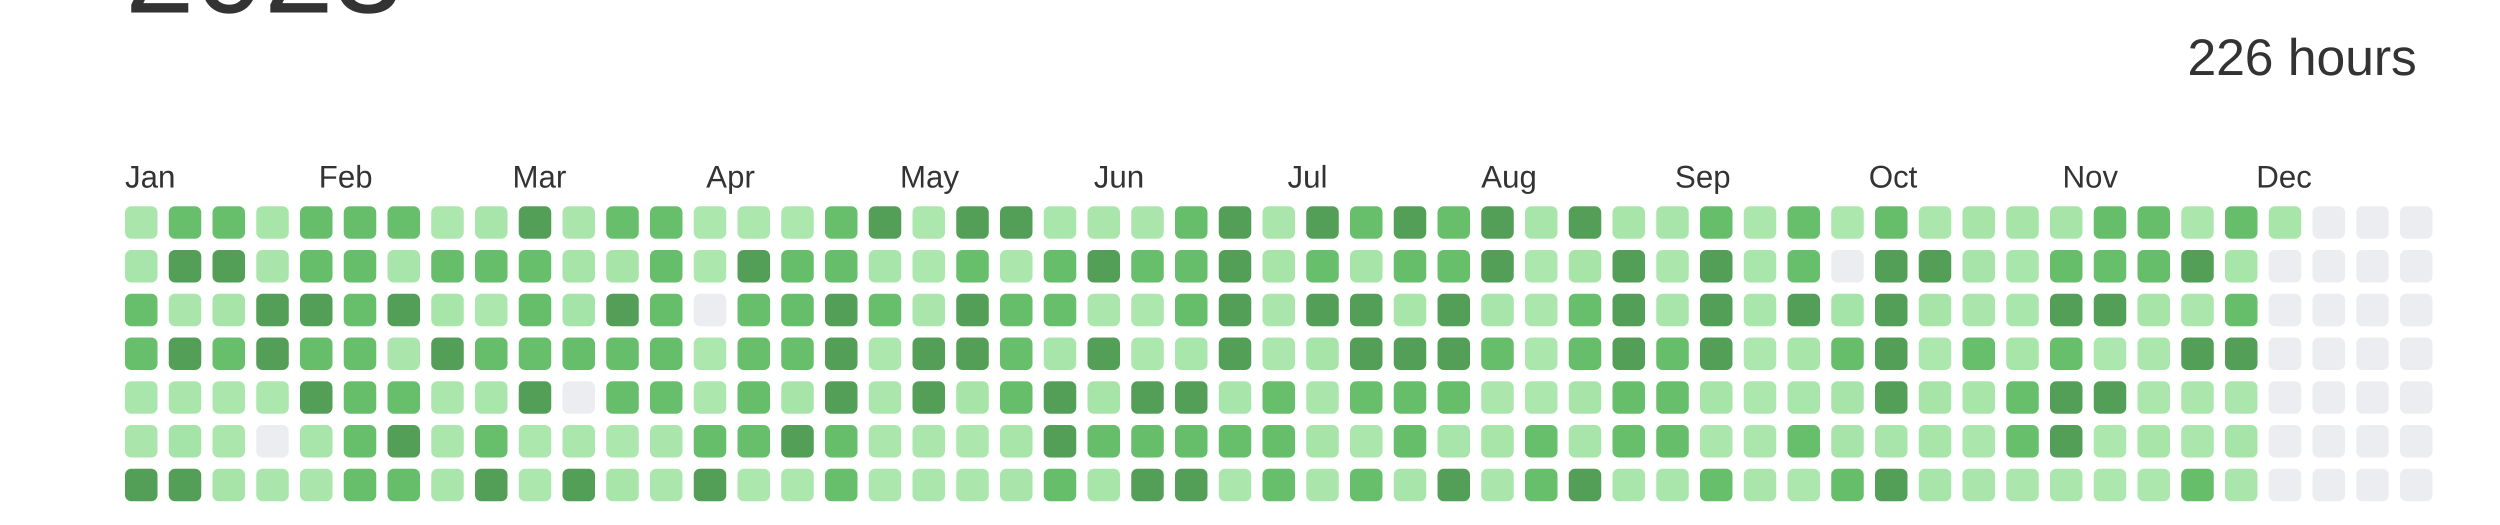
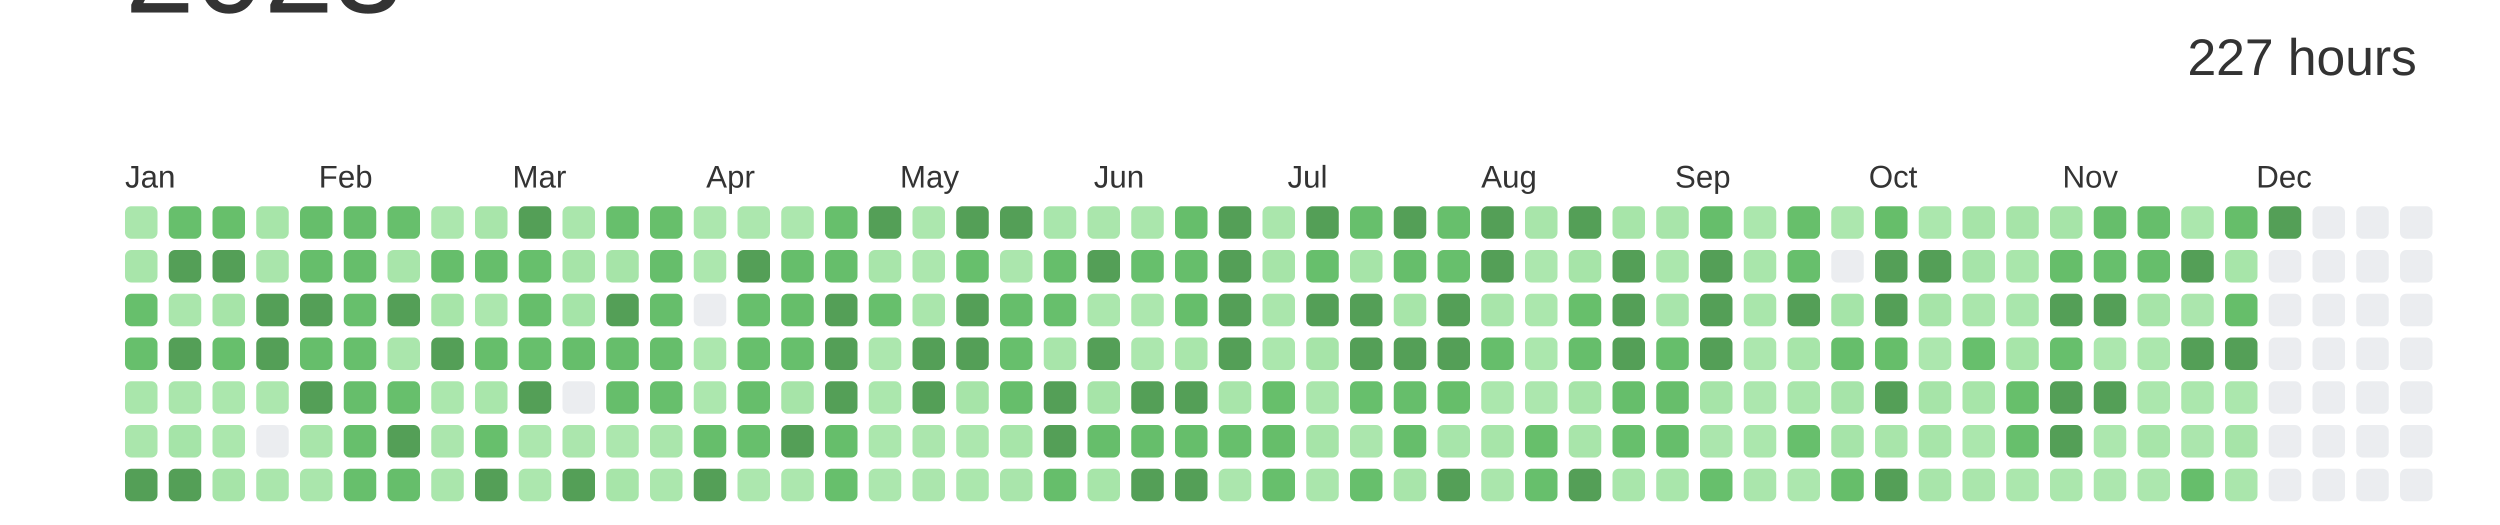
<svg xmlns="http://www.w3.org/2000/svg" baseProfile="full" height="42mm" version="1.1" viewBox="0,0,200,42" width="200mm">
  <defs />
  <rect fill="#ffffff" height="42" width="200" x="0" y="0" />
  <text alignment-baseline="hanging" fill="#333333" style="font-size:10.0px; font-family:Arial;" x="10" y="1">2023</text>
-   <text alignment-baseline="hanging" fill="#333333" style="font-size:4.125px; font-family:Arial;" x="175" y="6">226 hours</text>
+   <text alignment-baseline="hanging" fill="#333333" style="font-size:4.125px; font-family:Arial;" x="175" y="6">227 hours</text>
  <text fill="#333333" style="font-size:2.5px; font-family:Arial" x="10.0" y="15">Jan</text>
  <text fill="#333333" style="font-size:2.5px; font-family:Arial" x="25.5" y="15">Feb</text>
  <text fill="#333333" style="font-size:2.5px; font-family:Arial" x="41.0" y="15">Mar</text>
  <text fill="#333333" style="font-size:2.5px; font-family:Arial" x="56.5" y="15">Apr</text>
  <text fill="#333333" style="font-size:2.5px; font-family:Arial" x="72.0" y="15">May</text>
  <text fill="#333333" style="font-size:2.5px; font-family:Arial" x="87.5" y="15">Jun</text>
  <text fill="#333333" style="font-size:2.5px; font-family:Arial" x="103.0" y="15">Jul</text>
  <text fill="#333333" style="font-size:2.5px; font-family:Arial" x="118.5" y="15">Aug</text>
  <text fill="#333333" style="font-size:2.5px; font-family:Arial" x="134.0" y="15">Sep</text>
  <text fill="#333333" style="font-size:2.5px; font-family:Arial" x="149.5" y="15">Oct</text>
  <text fill="#333333" style="font-size:2.5px; font-family:Arial" x="165.0" y="15">Nov</text>
  <text fill="#333333" style="font-size:2.5px; font-family:Arial" x="180.5" y="15">Dec</text>
  <rect fill="#aae6ac" height="2.6" rx="0.5" ry="0.5" width="2.6" x="10.0" y="16.5" />
  <rect fill="#a8e5aa" height="2.6" rx="0.5" ry="0.5" width="2.6" x="10.0" y="20.0" />
  <rect fill="#67bf6c" height="2.6" rx="0.5" ry="0.5" width="2.6" x="10.0" y="23.5" />
  <rect fill="#67bf6c" height="2.6" rx="0.5" ry="0.5" width="2.6" x="10.0" y="27.0" />
  <rect fill="#a9e6ab" height="2.6" rx="0.5" ry="0.5" width="2.6" x="10.0" y="30.5" />
  <rect fill="#aae6ac" height="2.6" rx="0.5" ry="0.5" width="2.6" x="10.0" y="34.0" />
  <rect fill="#549F57" height="2.6" rx="0.5" ry="0.5" width="2.6" x="10.0" y="37.5" />
  <rect fill="#67bf6c" height="2.6" rx="0.5" ry="0.5" width="2.6" x="13.5" y="16.5" />
  <rect fill="#549F57" height="2.6" rx="0.5" ry="0.5" width="2.6" x="13.5" y="20.0" />
  <rect fill="#aae6ac" height="2.6" rx="0.5" ry="0.5" width="2.6" x="13.5" y="23.5" />
  <rect fill="#549F57" height="2.6" rx="0.5" ry="0.5" width="2.6" x="13.5" y="27.0" />
  <rect fill="#aae6ac" height="2.6" rx="0.5" ry="0.5" width="2.6" x="13.5" y="30.5" />
  <rect fill="#a5e4a8" height="2.6" rx="0.5" ry="0.5" width="2.6" x="13.5" y="34.0" />
  <rect fill="#549F57" height="2.6" rx="0.5" ry="0.5" width="2.6" x="13.5" y="37.5" />
  <rect fill="#67bf6b" height="2.6" rx="0.5" ry="0.5" width="2.6" x="17.0" y="16.5" />
  <rect fill="#549F57" height="2.6" rx="0.5" ry="0.5" width="2.6" x="17.0" y="20.0" />
  <rect fill="#a6e4a8" height="2.6" rx="0.5" ry="0.5" width="2.6" x="17.0" y="23.5" />
  <rect fill="#67bf6c" height="2.6" rx="0.5" ry="0.5" width="2.6" x="17.0" y="27.0" />
  <rect fill="#abe7ad" height="2.6" rx="0.5" ry="0.5" width="2.6" x="17.0" y="30.5" />
  <rect fill="#abe7ad" height="2.6" rx="0.5" ry="0.5" width="2.6" x="17.0" y="34.0" />
  <rect fill="#a6e4a8" height="2.6" rx="0.5" ry="0.5" width="2.6" x="17.0" y="37.5" />
  <rect fill="#a7e5a9" height="2.6" rx="0.5" ry="0.5" width="2.6" x="20.5" y="16.5" />
  <rect fill="#a9e5ab" height="2.6" rx="0.5" ry="0.5" width="2.6" x="20.5" y="20.0" />
  <rect fill="#549F57" height="2.6" rx="0.5" ry="0.5" width="2.6" x="20.5" y="23.5" />
  <rect fill="#549F57" height="2.6" rx="0.5" ry="0.5" width="2.6" x="20.5" y="27.0" />
  <rect fill="#ace7ae" height="2.6" rx="0.5" ry="0.5" width="2.6" x="20.5" y="30.5" />
  <rect fill="#EBEDF0" height="2.6" rx="0.5" ry="0.5" width="2.6" x="20.5" y="34.0" />
  <rect fill="#aae6ac" height="2.6" rx="0.5" ry="0.5" width="2.6" x="20.5" y="37.5" />
  <rect fill="#66be6b" height="2.6" rx="0.5" ry="0.5" width="2.6" x="24.0" y="16.5" />
  <rect fill="#66be6b" height="2.6" rx="0.5" ry="0.5" width="2.6" x="24.0" y="20.0" />
  <rect fill="#549F57" height="2.6" rx="0.5" ry="0.5" width="2.6" x="24.0" y="23.5" />
  <rect fill="#66be6b" height="2.6" rx="0.5" ry="0.5" width="2.6" x="24.0" y="27.0" />
  <rect fill="#549F57" height="2.6" rx="0.5" ry="0.5" width="2.6" x="24.0" y="30.5" />
  <rect fill="#a8e5aa" height="2.6" rx="0.5" ry="0.5" width="2.6" x="24.0" y="34.0" />
  <rect fill="#aae6ac" height="2.6" rx="0.5" ry="0.5" width="2.6" x="24.0" y="37.5" />
  <rect fill="#66be6b" height="2.6" rx="0.5" ry="0.5" width="2.6" x="27.5" y="16.5" />
  <rect fill="#66be6b" height="2.6" rx="0.5" ry="0.5" width="2.6" x="27.5" y="20.0" />
  <rect fill="#67bf6c" height="2.6" rx="0.5" ry="0.5" width="2.6" x="27.5" y="23.5" />
  <rect fill="#67bf6c" height="2.6" rx="0.5" ry="0.5" width="2.6" x="27.5" y="27.0" />
  <rect fill="#66be6b" height="2.6" rx="0.5" ry="0.5" width="2.6" x="27.5" y="30.5" />
  <rect fill="#67bf6c" height="2.6" rx="0.5" ry="0.5" width="2.6" x="27.5" y="34.0" />
  <rect fill="#67bf6c" height="2.6" rx="0.5" ry="0.5" width="2.6" x="27.5" y="37.5" />
  <rect fill="#67bf6c" height="2.6" rx="0.5" ry="0.5" width="2.6" x="31.0" y="16.5" />
  <rect fill="#a8e5aa" height="2.6" rx="0.5" ry="0.5" width="2.6" x="31.0" y="20.0" />
  <rect fill="#549F57" height="2.6" rx="0.5" ry="0.5" width="2.6" x="31.0" y="23.5" />
  <rect fill="#aae6ac" height="2.6" rx="0.5" ry="0.5" width="2.6" x="31.0" y="27.0" />
  <rect fill="#67bf6c" height="2.6" rx="0.5" ry="0.5" width="2.6" x="31.0" y="30.5" />
  <rect fill="#549F57" height="2.6" rx="0.5" ry="0.5" width="2.6" x="31.0" y="34.0" />
  <rect fill="#66be6b" height="2.6" rx="0.5" ry="0.5" width="2.6" x="31.0" y="37.5" />
  <rect fill="#ace7ae" height="2.6" rx="0.5" ry="0.5" width="2.6" x="34.5" y="16.5" />
  <rect fill="#66be6b" height="2.6" rx="0.5" ry="0.5" width="2.6" x="34.5" y="20.0" />
  <rect fill="#a7e5a9" height="2.6" rx="0.5" ry="0.5" width="2.6" x="34.5" y="23.5" />
  <rect fill="#549F57" height="2.6" rx="0.5" ry="0.5" width="2.6" x="34.5" y="27.0" />
  <rect fill="#abe7ad" height="2.6" rx="0.5" ry="0.5" width="2.6" x="34.5" y="30.5" />
  <rect fill="#abe6ad" height="2.6" rx="0.5" ry="0.5" width="2.6" x="34.5" y="34.0" />
  <rect fill="#aae6ac" height="2.6" rx="0.5" ry="0.5" width="2.6" x="34.5" y="37.5" />
  <rect fill="#a8e5aa" height="2.6" rx="0.5" ry="0.5" width="2.6" x="38.0" y="16.5" />
  <rect fill="#66be6b" height="2.6" rx="0.5" ry="0.5" width="2.6" x="38.0" y="20.0" />
  <rect fill="#ace7ae" height="2.6" rx="0.5" ry="0.5" width="2.6" x="38.0" y="23.5" />
  <rect fill="#66be6b" height="2.6" rx="0.5" ry="0.5" width="2.6" x="38.0" y="27.0" />
  <rect fill="#a9e6ab" height="2.6" rx="0.5" ry="0.5" width="2.6" x="38.0" y="30.5" />
  <rect fill="#67bf6c" height="2.6" rx="0.5" ry="0.5" width="2.6" x="38.0" y="34.0" />
  <rect fill="#549F57" height="2.6" rx="0.5" ry="0.5" width="2.6" x="38.0" y="37.5" />
  <rect fill="#549F57" height="2.6" rx="0.5" ry="0.5" width="2.6" x="41.5" y="16.5" />
  <rect fill="#67bf6c" height="2.6" rx="0.5" ry="0.5" width="2.6" x="41.5" y="20.0" />
  <rect fill="#66be6b" height="2.6" rx="0.5" ry="0.5" width="2.6" x="41.5" y="23.5" />
  <rect fill="#67bf6c" height="2.6" rx="0.5" ry="0.5" width="2.6" x="41.5" y="27.0" />
  <rect fill="#549F57" height="2.6" rx="0.5" ry="0.5" width="2.6" x="41.5" y="30.5" />
  <rect fill="#ace7ae" height="2.6" rx="0.5" ry="0.5" width="2.6" x="41.5" y="34.0" />
  <rect fill="#ace7ae" height="2.6" rx="0.5" ry="0.5" width="2.6" x="41.5" y="37.5" />
  <rect fill="#aae6ac" height="2.6" rx="0.5" ry="0.5" width="2.6" x="45.0" y="16.5" />
  <rect fill="#a6e4a8" height="2.6" rx="0.5" ry="0.5" width="2.6" x="45.0" y="20.0" />
  <rect fill="#a5e4a8" height="2.6" rx="0.5" ry="0.5" width="2.6" x="45.0" y="23.5" />
  <rect fill="#66be6b" height="2.6" rx="0.5" ry="0.5" width="2.6" x="45.0" y="27.0" />
  <rect fill="#EBEDF0" height="2.6" rx="0.5" ry="0.5" width="2.6" x="45.0" y="30.5" />
  <rect fill="#abe6ad" height="2.6" rx="0.5" ry="0.5" width="2.6" x="45.0" y="34.0" />
  <rect fill="#549F57" height="2.6" rx="0.5" ry="0.5" width="2.6" x="45.0" y="37.5" />
  <rect fill="#67bf6c" height="2.6" rx="0.5" ry="0.5" width="2.6" x="48.5" y="16.5" />
  <rect fill="#a6e4a8" height="2.6" rx="0.5" ry="0.5" width="2.6" x="48.5" y="20.0" />
  <rect fill="#549F57" height="2.6" rx="0.5" ry="0.5" width="2.6" x="48.5" y="23.5" />
  <rect fill="#66be6b" height="2.6" rx="0.5" ry="0.5" width="2.6" x="48.5" y="27.0" />
  <rect fill="#66be6b" height="2.6" rx="0.5" ry="0.5" width="2.6" x="48.5" y="30.5" />
  <rect fill="#ace7ae" height="2.6" rx="0.5" ry="0.5" width="2.6" x="48.5" y="34.0" />
  <rect fill="#a7e5a9" height="2.6" rx="0.5" ry="0.5" width="2.6" x="48.5" y="37.5" />
  <rect fill="#67bf6b" height="2.6" rx="0.5" ry="0.5" width="2.6" x="52.0" y="16.5" />
  <rect fill="#66be6b" height="2.6" rx="0.5" ry="0.5" width="2.6" x="52.0" y="20.0" />
  <rect fill="#66be6b" height="2.6" rx="0.5" ry="0.5" width="2.6" x="52.0" y="23.5" />
  <rect fill="#66be6b" height="2.6" rx="0.5" ry="0.5" width="2.6" x="52.0" y="27.0" />
  <rect fill="#67bf6c" height="2.6" rx="0.5" ry="0.5" width="2.6" x="52.0" y="30.5" />
  <rect fill="#aae6ac" height="2.6" rx="0.5" ry="0.5" width="2.6" x="52.0" y="34.0" />
  <rect fill="#abe7ad" height="2.6" rx="0.5" ry="0.5" width="2.6" x="52.0" y="37.5" />
  <rect fill="#ace7ae" height="2.6" rx="0.5" ry="0.5" width="2.6" x="55.5" y="16.5" />
  <rect fill="#ace7ae" height="2.6" rx="0.5" ry="0.5" width="2.6" x="55.5" y="20.0" />
  <rect fill="#EBEDF0" height="2.6" rx="0.5" ry="0.5" width="2.6" x="55.5" y="23.5" />
  <rect fill="#ace7ae" height="2.6" rx="0.5" ry="0.5" width="2.6" x="55.5" y="27.0" />
  <rect fill="#ace7ae" height="2.6" rx="0.5" ry="0.5" width="2.6" x="55.5" y="30.5" />
  <rect fill="#66be6b" height="2.6" rx="0.5" ry="0.5" width="2.6" x="55.5" y="34.0" />
  <rect fill="#549F57" height="2.6" rx="0.5" ry="0.5" width="2.6" x="55.5" y="37.5" />
  <rect fill="#ace7ae" height="2.6" rx="0.5" ry="0.5" width="2.6" x="59.0" y="16.5" />
  <rect fill="#549F57" height="2.6" rx="0.5" ry="0.5" width="2.6" x="59.0" y="20.0" />
  <rect fill="#67bf6c" height="2.6" rx="0.5" ry="0.5" width="2.6" x="59.0" y="23.5" />
  <rect fill="#67bf6c" height="2.6" rx="0.5" ry="0.5" width="2.6" x="59.0" y="27.0" />
  <rect fill="#66be6b" height="2.6" rx="0.5" ry="0.5" width="2.6" x="59.0" y="30.5" />
  <rect fill="#67bf6c" height="2.6" rx="0.5" ry="0.5" width="2.6" x="59.0" y="34.0" />
  <rect fill="#ace7ae" height="2.6" rx="0.5" ry="0.5" width="2.6" x="59.0" y="37.5" />
  <rect fill="#ace7ae" height="2.6" rx="0.5" ry="0.5" width="2.6" x="62.5" y="16.5" />
  <rect fill="#66be6b" height="2.6" rx="0.5" ry="0.5" width="2.6" x="62.5" y="20.0" />
  <rect fill="#66be6a" height="2.6" rx="0.5" ry="0.5" width="2.6" x="62.5" y="23.5" />
  <rect fill="#67bf6c" height="2.6" rx="0.5" ry="0.5" width="2.6" x="62.5" y="27.0" />
  <rect fill="#a6e4a8" height="2.6" rx="0.5" ry="0.5" width="2.6" x="62.5" y="30.5" />
  <rect fill="#549F57" height="2.6" rx="0.5" ry="0.5" width="2.6" x="62.5" y="34.0" />
  <rect fill="#ace7ae" height="2.6" rx="0.5" ry="0.5" width="2.6" x="62.5" y="37.5" />
  <rect fill="#67bf6c" height="2.6" rx="0.5" ry="0.5" width="2.6" x="66.0" y="16.5" />
  <rect fill="#66be6b" height="2.6" rx="0.5" ry="0.5" width="2.6" x="66.0" y="20.0" />
  <rect fill="#549F57" height="2.6" rx="0.5" ry="0.5" width="2.6" x="66.0" y="23.5" />
  <rect fill="#549F57" height="2.6" rx="0.5" ry="0.5" width="2.6" x="66.0" y="27.0" />
  <rect fill="#549F57" height="2.6" rx="0.5" ry="0.5" width="2.6" x="66.0" y="30.5" />
  <rect fill="#66be6b" height="2.6" rx="0.5" ry="0.5" width="2.6" x="66.0" y="34.0" />
  <rect fill="#67bf6c" height="2.6" rx="0.5" ry="0.5" width="2.6" x="66.0" y="37.5" />
  <rect fill="#549F57" height="2.6" rx="0.5" ry="0.5" width="2.6" x="69.5" y="16.5" />
  <rect fill="#a8e5aa" height="2.6" rx="0.5" ry="0.5" width="2.6" x="69.5" y="20.0" />
  <rect fill="#67bf6c" height="2.6" rx="0.5" ry="0.5" width="2.6" x="69.5" y="23.5" />
  <rect fill="#ace7ae" height="2.6" rx="0.5" ry="0.5" width="2.6" x="69.5" y="27.0" />
  <rect fill="#abe7ad" height="2.6" rx="0.5" ry="0.5" width="2.6" x="69.5" y="30.5" />
  <rect fill="#abe7ad" height="2.6" rx="0.5" ry="0.5" width="2.6" x="69.5" y="34.0" />
  <rect fill="#ace7ae" height="2.6" rx="0.5" ry="0.5" width="2.6" x="69.5" y="37.5" />
  <rect fill="#ace7ae" height="2.6" rx="0.5" ry="0.5" width="2.6" x="73.0" y="16.5" />
  <rect fill="#ace7ae" height="2.6" rx="0.5" ry="0.5" width="2.6" x="73.0" y="20.0" />
  <rect fill="#aae6ac" height="2.6" rx="0.5" ry="0.5" width="2.6" x="73.0" y="23.5" />
  <rect fill="#549F57" height="2.6" rx="0.5" ry="0.5" width="2.6" x="73.0" y="27.0" />
  <rect fill="#549F57" height="2.6" rx="0.5" ry="0.5" width="2.6" x="73.0" y="30.5" />
  <rect fill="#abe6ad" height="2.6" rx="0.5" ry="0.5" width="2.6" x="73.0" y="34.0" />
  <rect fill="#abe6ad" height="2.6" rx="0.5" ry="0.5" width="2.6" x="73.0" y="37.5" />
  <rect fill="#549F57" height="2.6" rx="0.5" ry="0.5" width="2.6" x="76.5" y="16.5" />
  <rect fill="#67bf6c" height="2.6" rx="0.5" ry="0.5" width="2.6" x="76.5" y="20.0" />
  <rect fill="#549F57" height="2.6" rx="0.5" ry="0.5" width="2.6" x="76.5" y="23.5" />
  <rect fill="#549F57" height="2.6" rx="0.5" ry="0.5" width="2.6" x="76.5" y="27.0" />
  <rect fill="#a6e4a8" height="2.6" rx="0.5" ry="0.5" width="2.6" x="76.5" y="30.5" />
  <rect fill="#ace7ae" height="2.6" rx="0.5" ry="0.5" width="2.6" x="76.5" y="34.0" />
  <rect fill="#abe7ad" height="2.6" rx="0.5" ry="0.5" width="2.6" x="76.5" y="37.5" />
  <rect fill="#549F57" height="2.6" rx="0.5" ry="0.5" width="2.6" x="80.0" y="16.5" />
  <rect fill="#abe6ad" height="2.6" rx="0.5" ry="0.5" width="2.6" x="80.0" y="20.0" />
  <rect fill="#66be6b" height="2.6" rx="0.5" ry="0.5" width="2.6" x="80.0" y="23.5" />
  <rect fill="#67bf6c" height="2.6" rx="0.5" ry="0.5" width="2.6" x="80.0" y="27.0" />
  <rect fill="#66be6b" height="2.6" rx="0.5" ry="0.5" width="2.6" x="80.0" y="30.5" />
  <rect fill="#a7e5a9" height="2.6" rx="0.5" ry="0.5" width="2.6" x="80.0" y="34.0" />
  <rect fill="#a9e5ab" height="2.6" rx="0.5" ry="0.5" width="2.6" x="80.0" y="37.5" />
  <rect fill="#a9e6ac" height="2.6" rx="0.5" ry="0.5" width="2.6" x="83.5" y="16.5" />
  <rect fill="#66be6b" height="2.6" rx="0.5" ry="0.5" width="2.6" x="83.5" y="20.0" />
  <rect fill="#67bf6c" height="2.6" rx="0.5" ry="0.5" width="2.6" x="83.5" y="23.5" />
  <rect fill="#a8e5aa" height="2.6" rx="0.5" ry="0.5" width="2.6" x="83.5" y="27.0" />
  <rect fill="#549F57" height="2.6" rx="0.5" ry="0.5" width="2.6" x="83.5" y="30.5" />
  <rect fill="#549F57" height="2.6" rx="0.5" ry="0.5" width="2.6" x="83.5" y="34.0" />
  <rect fill="#66be6b" height="2.6" rx="0.5" ry="0.5" width="2.6" x="83.5" y="37.5" />
  <rect fill="#aae6ac" height="2.6" rx="0.5" ry="0.5" width="2.6" x="87.0" y="16.5" />
  <rect fill="#549F57" height="2.6" rx="0.5" ry="0.5" width="2.6" x="87.0" y="20.0" />
  <rect fill="#abe7ad" height="2.6" rx="0.5" ry="0.5" width="2.6" x="87.0" y="23.5" />
  <rect fill="#549F57" height="2.6" rx="0.5" ry="0.5" width="2.6" x="87.0" y="27.0" />
  <rect fill="#a6e4a8" height="2.6" rx="0.5" ry="0.5" width="2.6" x="87.0" y="30.5" />
  <rect fill="#66be6b" height="2.6" rx="0.5" ry="0.5" width="2.6" x="87.0" y="34.0" />
  <rect fill="#a7e5a9" height="2.6" rx="0.5" ry="0.5" width="2.6" x="87.0" y="37.5" />
  <rect fill="#aae6ac" height="2.6" rx="0.5" ry="0.5" width="2.6" x="90.5" y="16.5" />
  <rect fill="#67bf6c" height="2.6" rx="0.5" ry="0.5" width="2.6" x="90.5" y="20.0" />
  <rect fill="#ace7ae" height="2.6" rx="0.5" ry="0.5" width="2.6" x="90.5" y="23.5" />
  <rect fill="#ace7ae" height="2.6" rx="0.5" ry="0.5" width="2.6" x="90.5" y="27.0" />
  <rect fill="#549F57" height="2.6" rx="0.5" ry="0.5" width="2.6" x="90.5" y="30.5" />
  <rect fill="#66be6b" height="2.6" rx="0.5" ry="0.5" width="2.6" x="90.5" y="34.0" />
  <rect fill="#549F57" height="2.6" rx="0.5" ry="0.5" width="2.6" x="90.5" y="37.5" />
  <rect fill="#66be6b" height="2.6" rx="0.5" ry="0.5" width="2.6" x="94.0" y="16.5" />
  <rect fill="#66be6b" height="2.6" rx="0.5" ry="0.5" width="2.6" x="94.0" y="20.0" />
  <rect fill="#66be6b" height="2.6" rx="0.5" ry="0.5" width="2.6" x="94.0" y="23.5" />
  <rect fill="#a9e6ab" height="2.6" rx="0.5" ry="0.5" width="2.6" x="94.0" y="27.0" />
  <rect fill="#549F57" height="2.6" rx="0.5" ry="0.5" width="2.6" x="94.0" y="30.5" />
  <rect fill="#66be6b" height="2.6" rx="0.5" ry="0.5" width="2.6" x="94.0" y="34.0" />
  <rect fill="#549F57" height="2.6" rx="0.5" ry="0.5" width="2.6" x="94.0" y="37.5" />
  <rect fill="#549F57" height="2.6" rx="0.5" ry="0.5" width="2.6" x="97.5" y="16.5" />
  <rect fill="#549F57" height="2.6" rx="0.5" ry="0.5" width="2.6" x="97.5" y="20.0" />
  <rect fill="#549F57" height="2.6" rx="0.5" ry="0.5" width="2.6" x="97.5" y="23.5" />
  <rect fill="#549F57" height="2.6" rx="0.5" ry="0.5" width="2.6" x="97.5" y="27.0" />
  <rect fill="#a8e5aa" height="2.6" rx="0.5" ry="0.5" width="2.6" x="97.5" y="30.5" />
  <rect fill="#67bf6c" height="2.6" rx="0.5" ry="0.5" width="2.6" x="97.5" y="34.0" />
  <rect fill="#abe6ad" height="2.6" rx="0.5" ry="0.5" width="2.6" x="97.5" y="37.5" />
  <rect fill="#aae6ac" height="2.6" rx="0.5" ry="0.5" width="2.6" x="101.0" y="16.5" />
  <rect fill="#a6e4a8" height="2.6" rx="0.5" ry="0.5" width="2.6" x="101.0" y="20.0" />
  <rect fill="#aae6ac" height="2.6" rx="0.5" ry="0.5" width="2.6" x="101.0" y="23.5" />
  <rect fill="#abe7ad" height="2.6" rx="0.5" ry="0.5" width="2.6" x="101.0" y="27.0" />
  <rect fill="#67bf6b" height="2.6" rx="0.5" ry="0.5" width="2.6" x="101.0" y="30.5" />
  <rect fill="#66be6a" height="2.6" rx="0.5" ry="0.5" width="2.6" x="101.0" y="34.0" />
  <rect fill="#67bf6c" height="2.6" rx="0.5" ry="0.5" width="2.6" x="101.0" y="37.5" />
  <rect fill="#549F57" height="2.6" rx="0.5" ry="0.5" width="2.6" x="104.5" y="16.5" />
  <rect fill="#67bf6c" height="2.6" rx="0.5" ry="0.5" width="2.6" x="104.5" y="20.0" />
  <rect fill="#549F57" height="2.6" rx="0.5" ry="0.5" width="2.6" x="104.5" y="23.5" />
  <rect fill="#a6e4a8" height="2.6" rx="0.5" ry="0.5" width="2.6" x="104.5" y="27.0" />
  <rect fill="#aae6ac" height="2.6" rx="0.5" ry="0.5" width="2.6" x="104.5" y="30.5" />
  <rect fill="#a6e4a8" height="2.6" rx="0.5" ry="0.5" width="2.6" x="104.5" y="34.0" />
  <rect fill="#aae6ac" height="2.6" rx="0.5" ry="0.5" width="2.6" x="104.5" y="37.5" />
  <rect fill="#67bf6c" height="2.6" rx="0.5" ry="0.5" width="2.6" x="108.0" y="16.5" />
  <rect fill="#a6e4a8" height="2.6" rx="0.5" ry="0.5" width="2.6" x="108.0" y="20.0" />
  <rect fill="#549F57" height="2.6" rx="0.5" ry="0.5" width="2.6" x="108.0" y="23.5" />
  <rect fill="#549F57" height="2.6" rx="0.5" ry="0.5" width="2.6" x="108.0" y="27.0" />
  <rect fill="#67bf6c" height="2.6" rx="0.5" ry="0.5" width="2.6" x="108.0" y="30.5" />
  <rect fill="#abe6ad" height="2.6" rx="0.5" ry="0.5" width="2.6" x="108.0" y="34.0" />
  <rect fill="#67bf6c" height="2.6" rx="0.5" ry="0.5" width="2.6" x="108.0" y="37.5" />
  <rect fill="#549F57" height="2.6" rx="0.5" ry="0.5" width="2.6" x="111.5" y="16.5" />
  <rect fill="#66be6b" height="2.6" rx="0.5" ry="0.5" width="2.6" x="111.5" y="20.0" />
  <rect fill="#a7e5a9" height="2.6" rx="0.5" ry="0.5" width="2.6" x="111.5" y="23.5" />
  <rect fill="#549F57" height="2.6" rx="0.5" ry="0.5" width="2.6" x="111.5" y="27.0" />
  <rect fill="#66be6b" height="2.6" rx="0.5" ry="0.5" width="2.6" x="111.5" y="30.5" />
  <rect fill="#66be6b" height="2.6" rx="0.5" ry="0.5" width="2.6" x="111.5" y="34.0" />
  <rect fill="#a8e5aa" height="2.6" rx="0.5" ry="0.5" width="2.6" x="111.5" y="37.5" />
  <rect fill="#67bf6c" height="2.6" rx="0.5" ry="0.5" width="2.6" x="115.0" y="16.5" />
  <rect fill="#67bf6c" height="2.6" rx="0.5" ry="0.5" width="2.6" x="115.0" y="20.0" />
  <rect fill="#549F57" height="2.6" rx="0.5" ry="0.5" width="2.6" x="115.0" y="23.5" />
  <rect fill="#549F57" height="2.6" rx="0.5" ry="0.5" width="2.6" x="115.0" y="27.0" />
  <rect fill="#66be6a" height="2.6" rx="0.5" ry="0.5" width="2.6" x="115.0" y="30.5" />
  <rect fill="#a7e5aa" height="2.6" rx="0.5" ry="0.5" width="2.6" x="115.0" y="34.0" />
  <rect fill="#549F57" height="2.6" rx="0.5" ry="0.5" width="2.6" x="115.0" y="37.5" />
  <rect fill="#549F57" height="2.6" rx="0.5" ry="0.5" width="2.6" x="118.5" y="16.5" />
  <rect fill="#549F57" height="2.6" rx="0.5" ry="0.5" width="2.6" x="118.5" y="20.0" />
  <rect fill="#a8e5aa" height="2.6" rx="0.5" ry="0.5" width="2.6" x="118.5" y="23.5" />
  <rect fill="#66be6b" height="2.6" rx="0.5" ry="0.5" width="2.6" x="118.5" y="27.0" />
  <rect fill="#abe7ad" height="2.6" rx="0.5" ry="0.5" width="2.6" x="118.5" y="30.5" />
  <rect fill="#a7e5a9" height="2.6" rx="0.5" ry="0.5" width="2.6" x="118.5" y="34.0" />
  <rect fill="#aae6ac" height="2.6" rx="0.5" ry="0.5" width="2.6" x="118.5" y="37.5" />
  <rect fill="#a8e5aa" height="2.6" rx="0.5" ry="0.5" width="2.6" x="122.0" y="16.5" />
  <rect fill="#ace7ae" height="2.6" rx="0.5" ry="0.5" width="2.6" x="122.0" y="20.0" />
  <rect fill="#abe7ad" height="2.6" rx="0.5" ry="0.5" width="2.6" x="122.0" y="23.5" />
  <rect fill="#abe7ad" height="2.6" rx="0.5" ry="0.5" width="2.6" x="122.0" y="27.0" />
  <rect fill="#ace7ae" height="2.6" rx="0.5" ry="0.5" width="2.6" x="122.0" y="30.5" />
  <rect fill="#67bf6b" height="2.6" rx="0.5" ry="0.5" width="2.6" x="122.0" y="34.0" />
  <rect fill="#67bf6c" height="2.6" rx="0.5" ry="0.5" width="2.6" x="122.0" y="37.5" />
  <rect fill="#549F57" height="2.6" rx="0.5" ry="0.5" width="2.6" x="125.5" y="16.5" />
  <rect fill="#a6e4a8" height="2.6" rx="0.5" ry="0.5" width="2.6" x="125.5" y="20.0" />
  <rect fill="#67bf6b" height="2.6" rx="0.5" ry="0.5" width="2.6" x="125.5" y="23.5" />
  <rect fill="#66be6b" height="2.6" rx="0.5" ry="0.5" width="2.6" x="125.5" y="27.0" />
  <rect fill="#a6e4a8" height="2.6" rx="0.5" ry="0.5" width="2.6" x="125.5" y="30.5" />
  <rect fill="#a8e5aa" height="2.6" rx="0.5" ry="0.5" width="2.6" x="125.5" y="34.0" />
  <rect fill="#549F57" height="2.6" rx="0.5" ry="0.5" width="2.6" x="125.5" y="37.5" />
  <rect fill="#a7e5a9" height="2.6" rx="0.5" ry="0.5" width="2.6" x="129.0" y="16.5" />
  <rect fill="#549F57" height="2.6" rx="0.5" ry="0.5" width="2.6" x="129.0" y="20.0" />
  <rect fill="#549F57" height="2.6" rx="0.5" ry="0.5" width="2.6" x="129.0" y="23.5" />
  <rect fill="#549F57" height="2.6" rx="0.5" ry="0.5" width="2.6" x="129.0" y="27.0" />
  <rect fill="#66be6b" height="2.6" rx="0.5" ry="0.5" width="2.6" x="129.0" y="30.5" />
  <rect fill="#67bf6c" height="2.6" rx="0.5" ry="0.5" width="2.6" x="129.0" y="34.0" />
  <rect fill="#a9e6ab" height="2.6" rx="0.5" ry="0.5" width="2.6" x="129.0" y="37.5" />
  <rect fill="#a8e5aa" height="2.6" rx="0.5" ry="0.5" width="2.6" x="132.5" y="16.5" />
  <rect fill="#abe7ad" height="2.6" rx="0.5" ry="0.5" width="2.6" x="132.5" y="20.0" />
  <rect fill="#a8e5ab" height="2.6" rx="0.5" ry="0.5" width="2.6" x="132.5" y="23.5" />
  <rect fill="#66be6b" height="2.6" rx="0.5" ry="0.5" width="2.6" x="132.5" y="27.0" />
  <rect fill="#67be6b" height="2.6" rx="0.5" ry="0.5" width="2.6" x="132.5" y="30.5" />
  <rect fill="#66be6b" height="2.6" rx="0.5" ry="0.5" width="2.6" x="132.5" y="34.0" />
  <rect fill="#a9e6ab" height="2.6" rx="0.5" ry="0.5" width="2.6" x="132.5" y="37.5" />
  <rect fill="#66be6b" height="2.6" rx="0.5" ry="0.5" width="2.6" x="136.0" y="16.5" />
  <rect fill="#549F57" height="2.6" rx="0.5" ry="0.5" width="2.6" x="136.0" y="20.0" />
  <rect fill="#549F57" height="2.6" rx="0.5" ry="0.5" width="2.6" x="136.0" y="23.5" />
  <rect fill="#549F57" height="2.6" rx="0.5" ry="0.5" width="2.6" x="136.0" y="27.0" />
  <rect fill="#a6e4a8" height="2.6" rx="0.5" ry="0.5" width="2.6" x="136.0" y="30.5" />
  <rect fill="#abe6ad" height="2.6" rx="0.5" ry="0.5" width="2.6" x="136.0" y="34.0" />
  <rect fill="#67bf6c" height="2.6" rx="0.5" ry="0.5" width="2.6" x="136.0" y="37.5" />
  <rect fill="#abe7ad" height="2.6" rx="0.5" ry="0.5" width="2.6" x="139.5" y="16.5" />
  <rect fill="#a9e6ab" height="2.6" rx="0.5" ry="0.5" width="2.6" x="139.5" y="20.0" />
  <rect fill="#a9e6ab" height="2.6" rx="0.5" ry="0.5" width="2.6" x="139.5" y="23.5" />
  <rect fill="#ace7ae" height="2.6" rx="0.5" ry="0.5" width="2.6" x="139.5" y="27.0" />
  <rect fill="#ace7ae" height="2.6" rx="0.5" ry="0.5" width="2.6" x="139.5" y="30.5" />
  <rect fill="#abe7ad" height="2.6" rx="0.5" ry="0.5" width="2.6" x="139.5" y="34.0" />
  <rect fill="#aae6ac" height="2.6" rx="0.5" ry="0.5" width="2.6" x="139.5" y="37.5" />
  <rect fill="#67bf6b" height="2.6" rx="0.5" ry="0.5" width="2.6" x="143.0" y="16.5" />
  <rect fill="#67bf6c" height="2.6" rx="0.5" ry="0.5" width="2.6" x="143.0" y="20.0" />
  <rect fill="#549F57" height="2.6" rx="0.5" ry="0.5" width="2.6" x="143.0" y="23.5" />
  <rect fill="#a7e5a9" height="2.6" rx="0.5" ry="0.5" width="2.6" x="143.0" y="27.0" />
  <rect fill="#a9e6ab" height="2.6" rx="0.5" ry="0.5" width="2.6" x="143.0" y="30.5" />
  <rect fill="#67bf6c" height="2.6" rx="0.5" ry="0.5" width="2.6" x="143.0" y="34.0" />
  <rect fill="#ace7ae" height="2.6" rx="0.5" ry="0.5" width="2.6" x="143.0" y="37.5" />
  <rect fill="#ace7ae" height="2.6" rx="0.5" ry="0.5" width="2.6" x="146.5" y="16.5" />
  <rect fill="#EBEDF0" height="2.6" rx="0.5" ry="0.5" width="2.6" x="146.5" y="20.0" />
  <rect fill="#a5e4a8" height="2.6" rx="0.5" ry="0.5" width="2.6" x="146.5" y="23.5" />
  <rect fill="#66be6b" height="2.6" rx="0.5" ry="0.5" width="2.6" x="146.5" y="27.0" />
  <rect fill="#a6e4a9" height="2.6" rx="0.5" ry="0.5" width="2.6" x="146.5" y="30.5" />
  <rect fill="#a6e4a9" height="2.6" rx="0.5" ry="0.5" width="2.6" x="146.5" y="34.0" />
  <rect fill="#66be6a" height="2.6" rx="0.5" ry="0.5" width="2.6" x="146.5" y="37.5" />
  <rect fill="#66be6a" height="2.6" rx="0.5" ry="0.5" width="2.6" x="150.0" y="16.5" />
  <rect fill="#549F57" height="2.6" rx="0.5" ry="0.5" width="2.6" x="150.0" y="20.0" />
  <rect fill="#549F57" height="2.6" rx="0.5" ry="0.5" width="2.6" x="150.0" y="23.5" />
-   <rect fill="#549F57" height="2.6" rx="0.5" ry="0.5" width="2.6" x="150.0" y="27.0" />
+   <rect fill="#66be6a" height="2.6" rx="0.5" ry="0.5" width="2.6" x="150.0" y="27.0" />
  <rect fill="#549F57" height="2.6" rx="0.5" ry="0.5" width="2.6" x="150.0" y="30.5" />
  <rect fill="#a8e5aa" height="2.6" rx="0.5" ry="0.5" width="2.6" x="150.0" y="34.0" />
  <rect fill="#549F57" height="2.6" rx="0.5" ry="0.5" width="2.6" x="150.0" y="37.5" />
  <rect fill="#abe7ad" height="2.6" rx="0.5" ry="0.5" width="2.6" x="153.5" y="16.5" />
  <rect fill="#549F57" height="2.6" rx="0.5" ry="0.5" width="2.6" x="153.5" y="20.0" />
  <rect fill="#a6e4a8" height="2.6" rx="0.5" ry="0.5" width="2.6" x="153.5" y="23.5" />
  <rect fill="#ace7ae" height="2.6" rx="0.5" ry="0.5" width="2.6" x="153.5" y="27.0" />
  <rect fill="#a6e4a8" height="2.6" rx="0.5" ry="0.5" width="2.6" x="153.5" y="30.5" />
  <rect fill="#a7e5a9" height="2.6" rx="0.5" ry="0.5" width="2.6" x="153.5" y="34.0" />
  <rect fill="#a8e5aa" height="2.6" rx="0.5" ry="0.5" width="2.6" x="153.5" y="37.5" />
  <rect fill="#a6e4a8" height="2.6" rx="0.5" ry="0.5" width="2.6" x="157.0" y="16.5" />
  <rect fill="#a6e4a9" height="2.6" rx="0.5" ry="0.5" width="2.6" x="157.0" y="20.0" />
  <rect fill="#aae6ac" height="2.6" rx="0.5" ry="0.5" width="2.6" x="157.0" y="23.5" />
  <rect fill="#67bf6c" height="2.6" rx="0.5" ry="0.5" width="2.6" x="157.0" y="27.0" />
  <rect fill="#a7e5a9" height="2.6" rx="0.5" ry="0.5" width="2.6" x="157.0" y="30.5" />
  <rect fill="#abe7ad" height="2.6" rx="0.5" ry="0.5" width="2.6" x="157.0" y="34.0" />
  <rect fill="#aae6ac" height="2.6" rx="0.5" ry="0.5" width="2.6" x="157.0" y="37.5" />
  <rect fill="#a6e4a8" height="2.6" rx="0.5" ry="0.5" width="2.6" x="160.5" y="16.5" />
  <rect fill="#a9e6ab" height="2.6" rx="0.5" ry="0.5" width="2.6" x="160.5" y="20.0" />
  <rect fill="#a9e6ac" height="2.6" rx="0.5" ry="0.5" width="2.6" x="160.5" y="23.5" />
  <rect fill="#a7e5a9" height="2.6" rx="0.5" ry="0.5" width="2.6" x="160.5" y="27.0" />
  <rect fill="#67bf6b" height="2.6" rx="0.5" ry="0.5" width="2.6" x="160.5" y="30.5" />
  <rect fill="#67bf6c" height="2.6" rx="0.5" ry="0.5" width="2.6" x="160.5" y="34.0" />
  <rect fill="#abe7ad" height="2.6" rx="0.5" ry="0.5" width="2.6" x="160.5" y="37.5" />
  <rect fill="#a6e4a8" height="2.6" rx="0.5" ry="0.5" width="2.6" x="164.0" y="16.5" />
  <rect fill="#66be6a" height="2.6" rx="0.5" ry="0.5" width="2.6" x="164.0" y="20.0" />
  <rect fill="#549F57" height="2.6" rx="0.5" ry="0.5" width="2.6" x="164.0" y="23.5" />
  <rect fill="#67bf6c" height="2.6" rx="0.5" ry="0.5" width="2.6" x="164.0" y="27.0" />
  <rect fill="#549F57" height="2.6" rx="0.5" ry="0.5" width="2.6" x="164.0" y="30.5" />
  <rect fill="#549F57" height="2.6" rx="0.5" ry="0.5" width="2.6" x="164.0" y="34.0" />
  <rect fill="#abe7ad" height="2.6" rx="0.5" ry="0.5" width="2.6" x="164.0" y="37.5" />
  <rect fill="#66be6b" height="2.6" rx="0.5" ry="0.5" width="2.6" x="167.5" y="16.5" />
  <rect fill="#67bf6c" height="2.6" rx="0.5" ry="0.5" width="2.6" x="167.5" y="20.0" />
  <rect fill="#549F57" height="2.6" rx="0.5" ry="0.5" width="2.6" x="167.5" y="23.5" />
  <rect fill="#ace7ae" height="2.6" rx="0.5" ry="0.5" width="2.6" x="167.5" y="27.0" />
  <rect fill="#549F57" height="2.6" rx="0.5" ry="0.5" width="2.6" x="167.5" y="30.5" />
  <rect fill="#ace7ae" height="2.6" rx="0.5" ry="0.5" width="2.6" x="167.5" y="34.0" />
  <rect fill="#ace7ae" height="2.6" rx="0.5" ry="0.5" width="2.6" x="167.5" y="37.5" />
  <rect fill="#66be6b" height="2.6" rx="0.5" ry="0.5" width="2.6" x="171.0" y="16.5" />
  <rect fill="#66be6b" height="2.6" rx="0.5" ry="0.5" width="2.6" x="171.0" y="20.0" />
  <rect fill="#a6e4a8" height="2.6" rx="0.5" ry="0.5" width="2.6" x="171.0" y="23.5" />
  <rect fill="#abe7ad" height="2.6" rx="0.5" ry="0.5" width="2.6" x="171.0" y="27.0" />
  <rect fill="#abe7ad" height="2.6" rx="0.5" ry="0.5" width="2.6" x="171.0" y="30.5" />
  <rect fill="#a7e5a9" height="2.6" rx="0.5" ry="0.5" width="2.6" x="171.0" y="34.0" />
  <rect fill="#ace7ae" height="2.6" rx="0.5" ry="0.5" width="2.6" x="171.0" y="37.5" />
  <rect fill="#abe7ad" height="2.6" rx="0.5" ry="0.5" width="2.6" x="174.5" y="16.5" />
  <rect fill="#549F57" height="2.6" rx="0.5" ry="0.5" width="2.6" x="174.5" y="20.0" />
  <rect fill="#abe6ad" height="2.6" rx="0.5" ry="0.5" width="2.6" x="174.5" y="23.5" />
  <rect fill="#549F57" height="2.6" rx="0.5" ry="0.5" width="2.6" x="174.5" y="27.0" />
  <rect fill="#abe7ad" height="2.6" rx="0.5" ry="0.5" width="2.6" x="174.5" y="30.5" />
  <rect fill="#abe6ad" height="2.6" rx="0.5" ry="0.5" width="2.6" x="174.5" y="34.0" />
  <rect fill="#66be6b" height="2.6" rx="0.5" ry="0.5" width="2.6" x="174.5" y="37.5" />
  <rect fill="#66be6a" height="2.6" rx="0.5" ry="0.5" width="2.6" x="178.0" y="16.5" />
  <rect fill="#a7e5a9" height="2.6" rx="0.5" ry="0.5" width="2.6" x="178.0" y="20.0" />
  <rect fill="#66be6a" height="2.6" rx="0.5" ry="0.5" width="2.6" x="178.0" y="23.5" />
  <rect fill="#549F57" height="2.6" rx="0.5" ry="0.5" width="2.6" x="178.0" y="27.0" />
  <rect fill="#abe7ad" height="2.6" rx="0.5" ry="0.5" width="2.6" x="178.0" y="30.5" />
  <rect fill="#a6e4a8" height="2.6" rx="0.5" ry="0.5" width="2.6" x="178.0" y="34.0" />
  <rect fill="#aae6ac" height="2.6" rx="0.5" ry="0.5" width="2.6" x="178.0" y="37.5" />
-   <rect fill="#a7e5a9" height="2.6" rx="0.5" ry="0.5" width="2.6" x="181.5" y="16.5" />
+   <rect fill="#549F57" height="2.6" rx="0.5" ry="0.5" width="2.6" x="181.5" y="16.5" />
  <rect fill="#EBEDF0" height="2.6" rx="0.5" ry="0.5" width="2.6" x="181.5" y="20.0" />
  <rect fill="#EBEDF0" height="2.6" rx="0.5" ry="0.5" width="2.6" x="181.5" y="23.5" />
  <rect fill="#EBEDF0" height="2.6" rx="0.5" ry="0.5" width="2.6" x="181.5" y="27.0" />
  <rect fill="#EBEDF0" height="2.6" rx="0.5" ry="0.5" width="2.6" x="181.5" y="30.5" />
  <rect fill="#EBEDF0" height="2.6" rx="0.5" ry="0.5" width="2.6" x="181.5" y="34.0" />
  <rect fill="#EBEDF0" height="2.6" rx="0.5" ry="0.5" width="2.6" x="181.5" y="37.5" />
  <rect fill="#EBEDF0" height="2.6" rx="0.5" ry="0.5" width="2.6" x="185.0" y="16.5" />
  <rect fill="#EBEDF0" height="2.6" rx="0.5" ry="0.5" width="2.6" x="185.0" y="20.0" />
  <rect fill="#EBEDF0" height="2.6" rx="0.5" ry="0.5" width="2.6" x="185.0" y="23.5" />
  <rect fill="#EBEDF0" height="2.6" rx="0.5" ry="0.5" width="2.6" x="185.0" y="27.0" />
  <rect fill="#EBEDF0" height="2.6" rx="0.5" ry="0.5" width="2.6" x="185.0" y="30.5" />
  <rect fill="#EBEDF0" height="2.6" rx="0.5" ry="0.5" width="2.6" x="185.0" y="34.0" />
  <rect fill="#EBEDF0" height="2.6" rx="0.5" ry="0.5" width="2.6" x="185.0" y="37.5" />
  <rect fill="#EBEDF0" height="2.6" rx="0.5" ry="0.5" width="2.6" x="188.5" y="16.5" />
  <rect fill="#EBEDF0" height="2.6" rx="0.5" ry="0.5" width="2.6" x="188.5" y="20.0" />
  <rect fill="#EBEDF0" height="2.6" rx="0.5" ry="0.5" width="2.6" x="188.5" y="23.5" />
  <rect fill="#EBEDF0" height="2.6" rx="0.5" ry="0.5" width="2.6" x="188.5" y="27.0" />
  <rect fill="#EBEDF0" height="2.6" rx="0.5" ry="0.5" width="2.6" x="188.5" y="30.5" />
  <rect fill="#EBEDF0" height="2.6" rx="0.5" ry="0.5" width="2.6" x="188.5" y="34.0" />
  <rect fill="#EBEDF0" height="2.6" rx="0.5" ry="0.5" width="2.6" x="188.5" y="37.5" />
  <rect fill="#EBEDF0" height="2.6" rx="0.5" ry="0.5" width="2.6" x="192.0" y="16.5" />
  <rect fill="#EBEDF0" height="2.6" rx="0.5" ry="0.5" width="2.6" x="192.0" y="20.0" />
  <rect fill="#EBEDF0" height="2.6" rx="0.5" ry="0.5" width="2.6" x="192.0" y="23.5" />
  <rect fill="#EBEDF0" height="2.6" rx="0.5" ry="0.5" width="2.6" x="192.0" y="27.0" />
  <rect fill="#EBEDF0" height="2.6" rx="0.5" ry="0.5" width="2.6" x="192.0" y="30.5" />
  <rect fill="#EBEDF0" height="2.6" rx="0.5" ry="0.5" width="2.6" x="192.0" y="34.0" />
  <rect fill="#EBEDF0" height="2.6" rx="0.5" ry="0.5" width="2.6" x="192.0" y="37.5" />
</svg>
